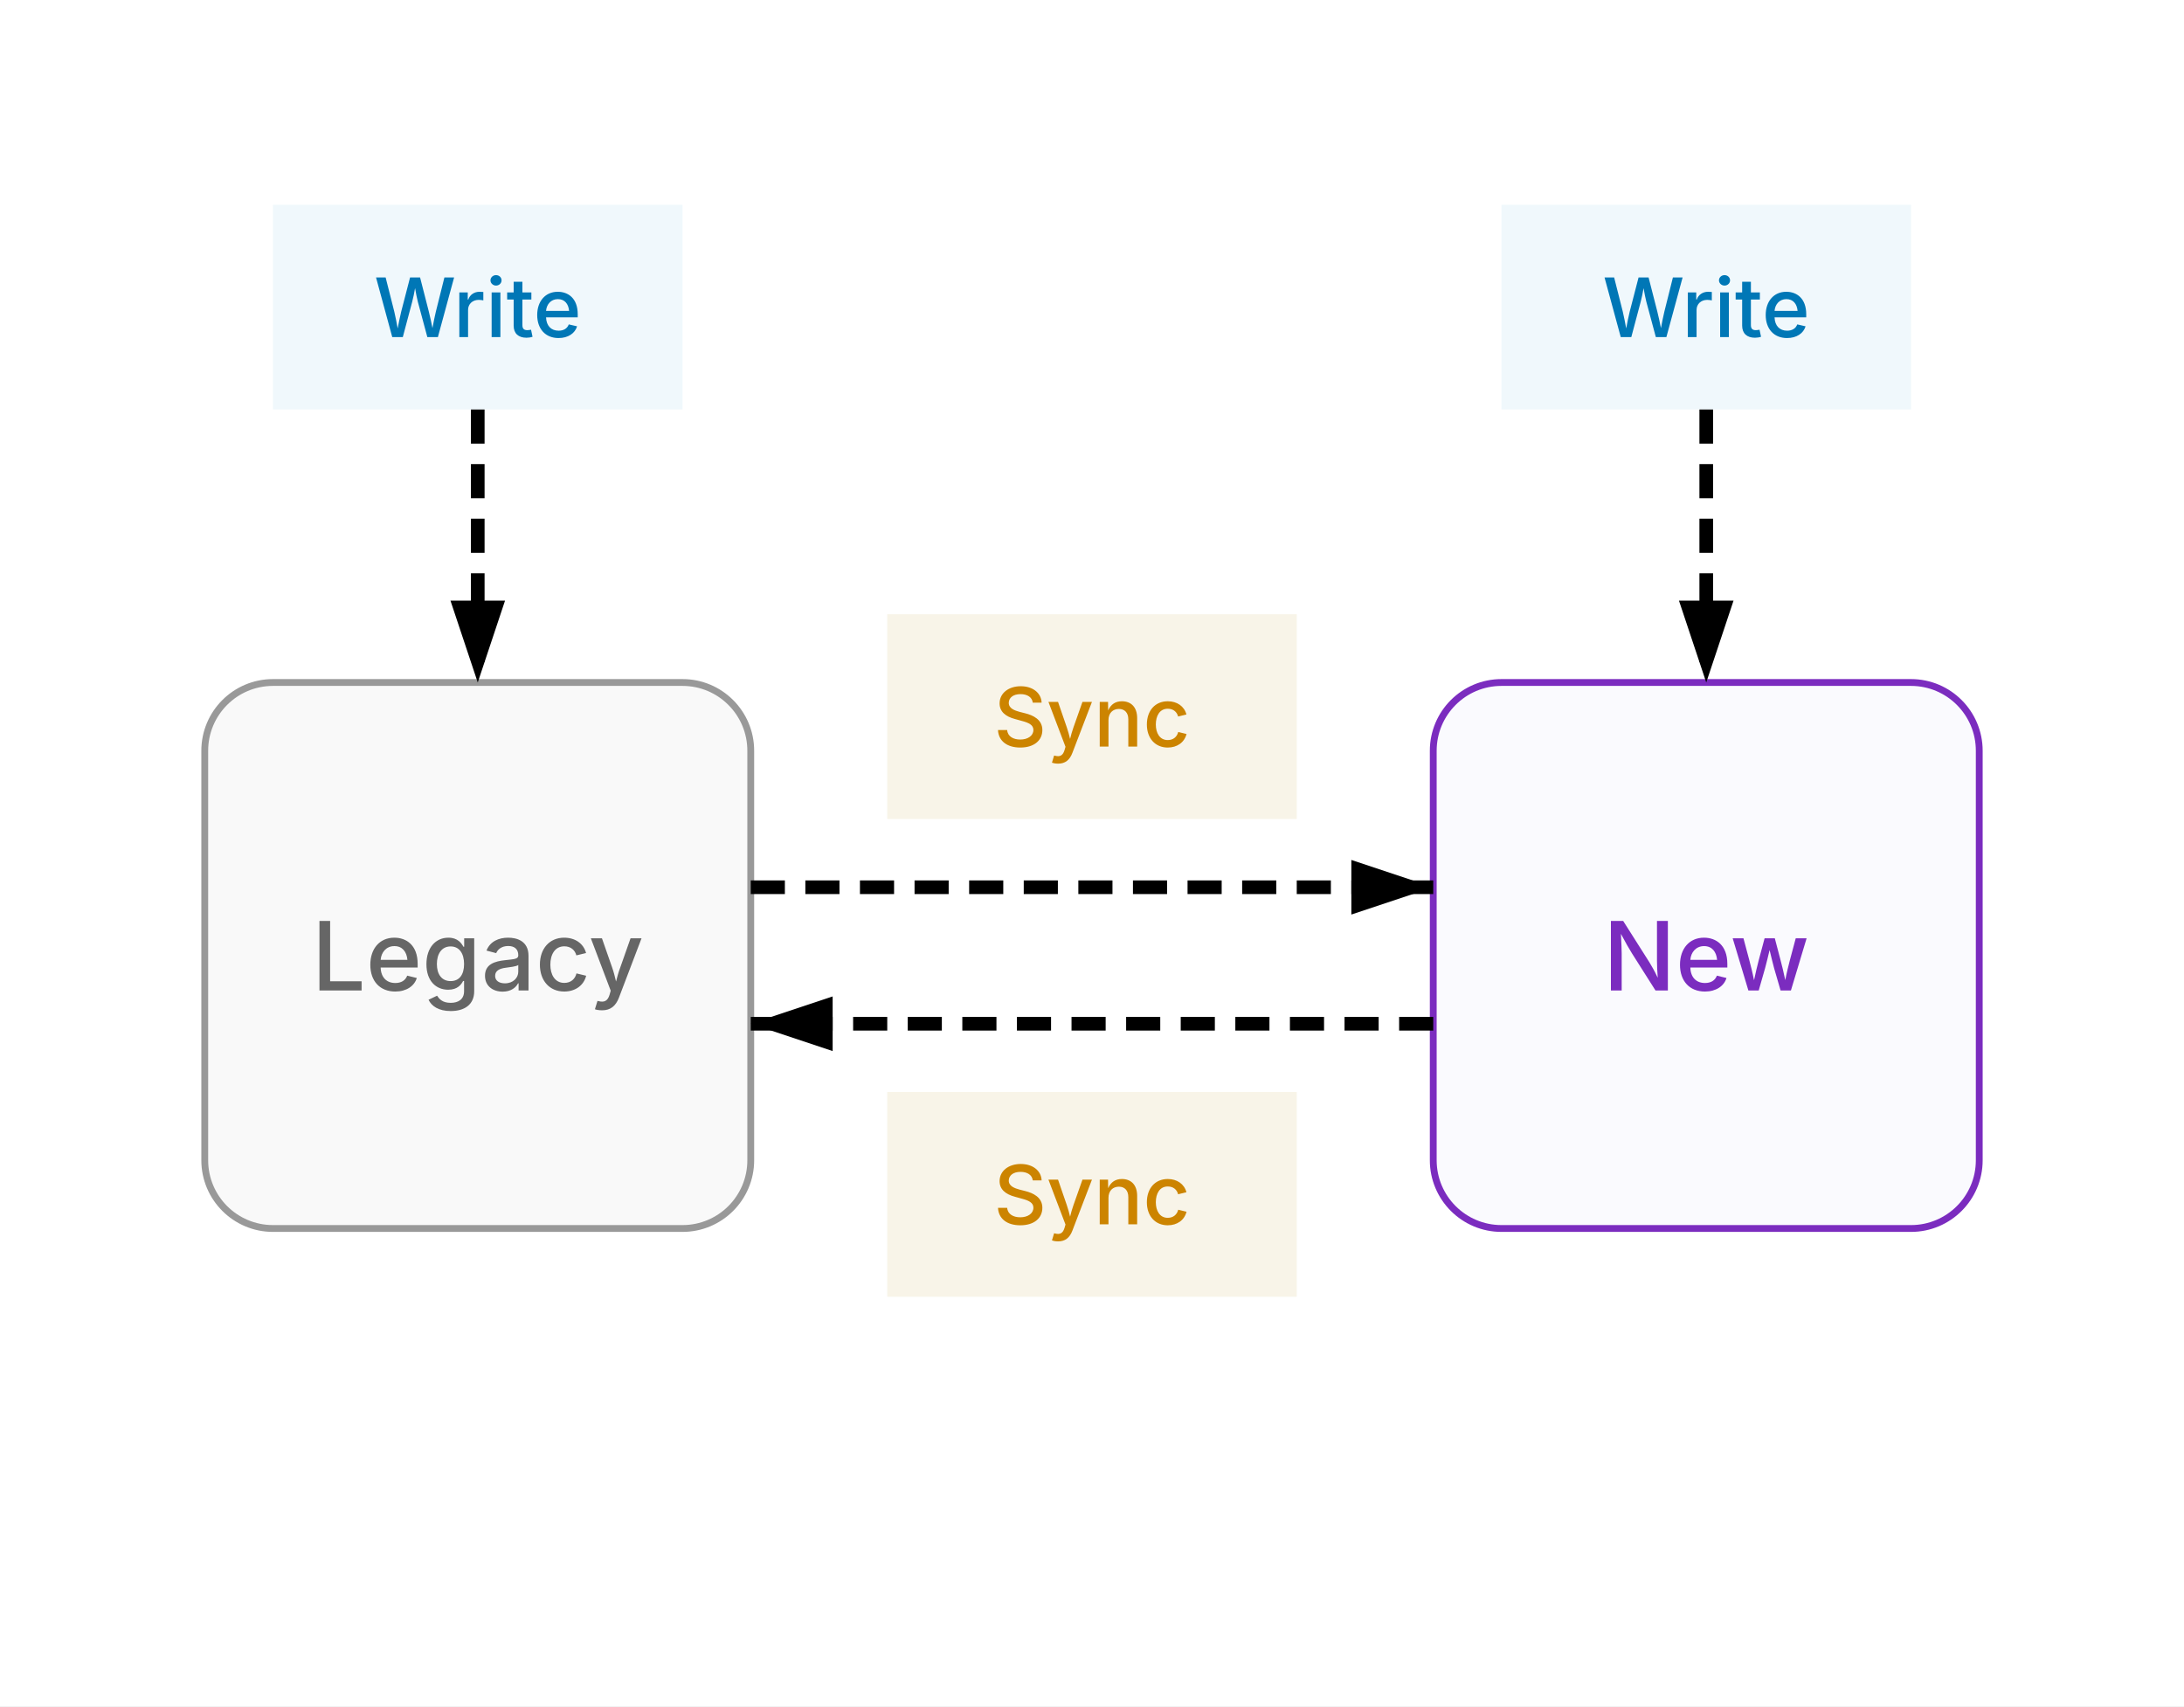
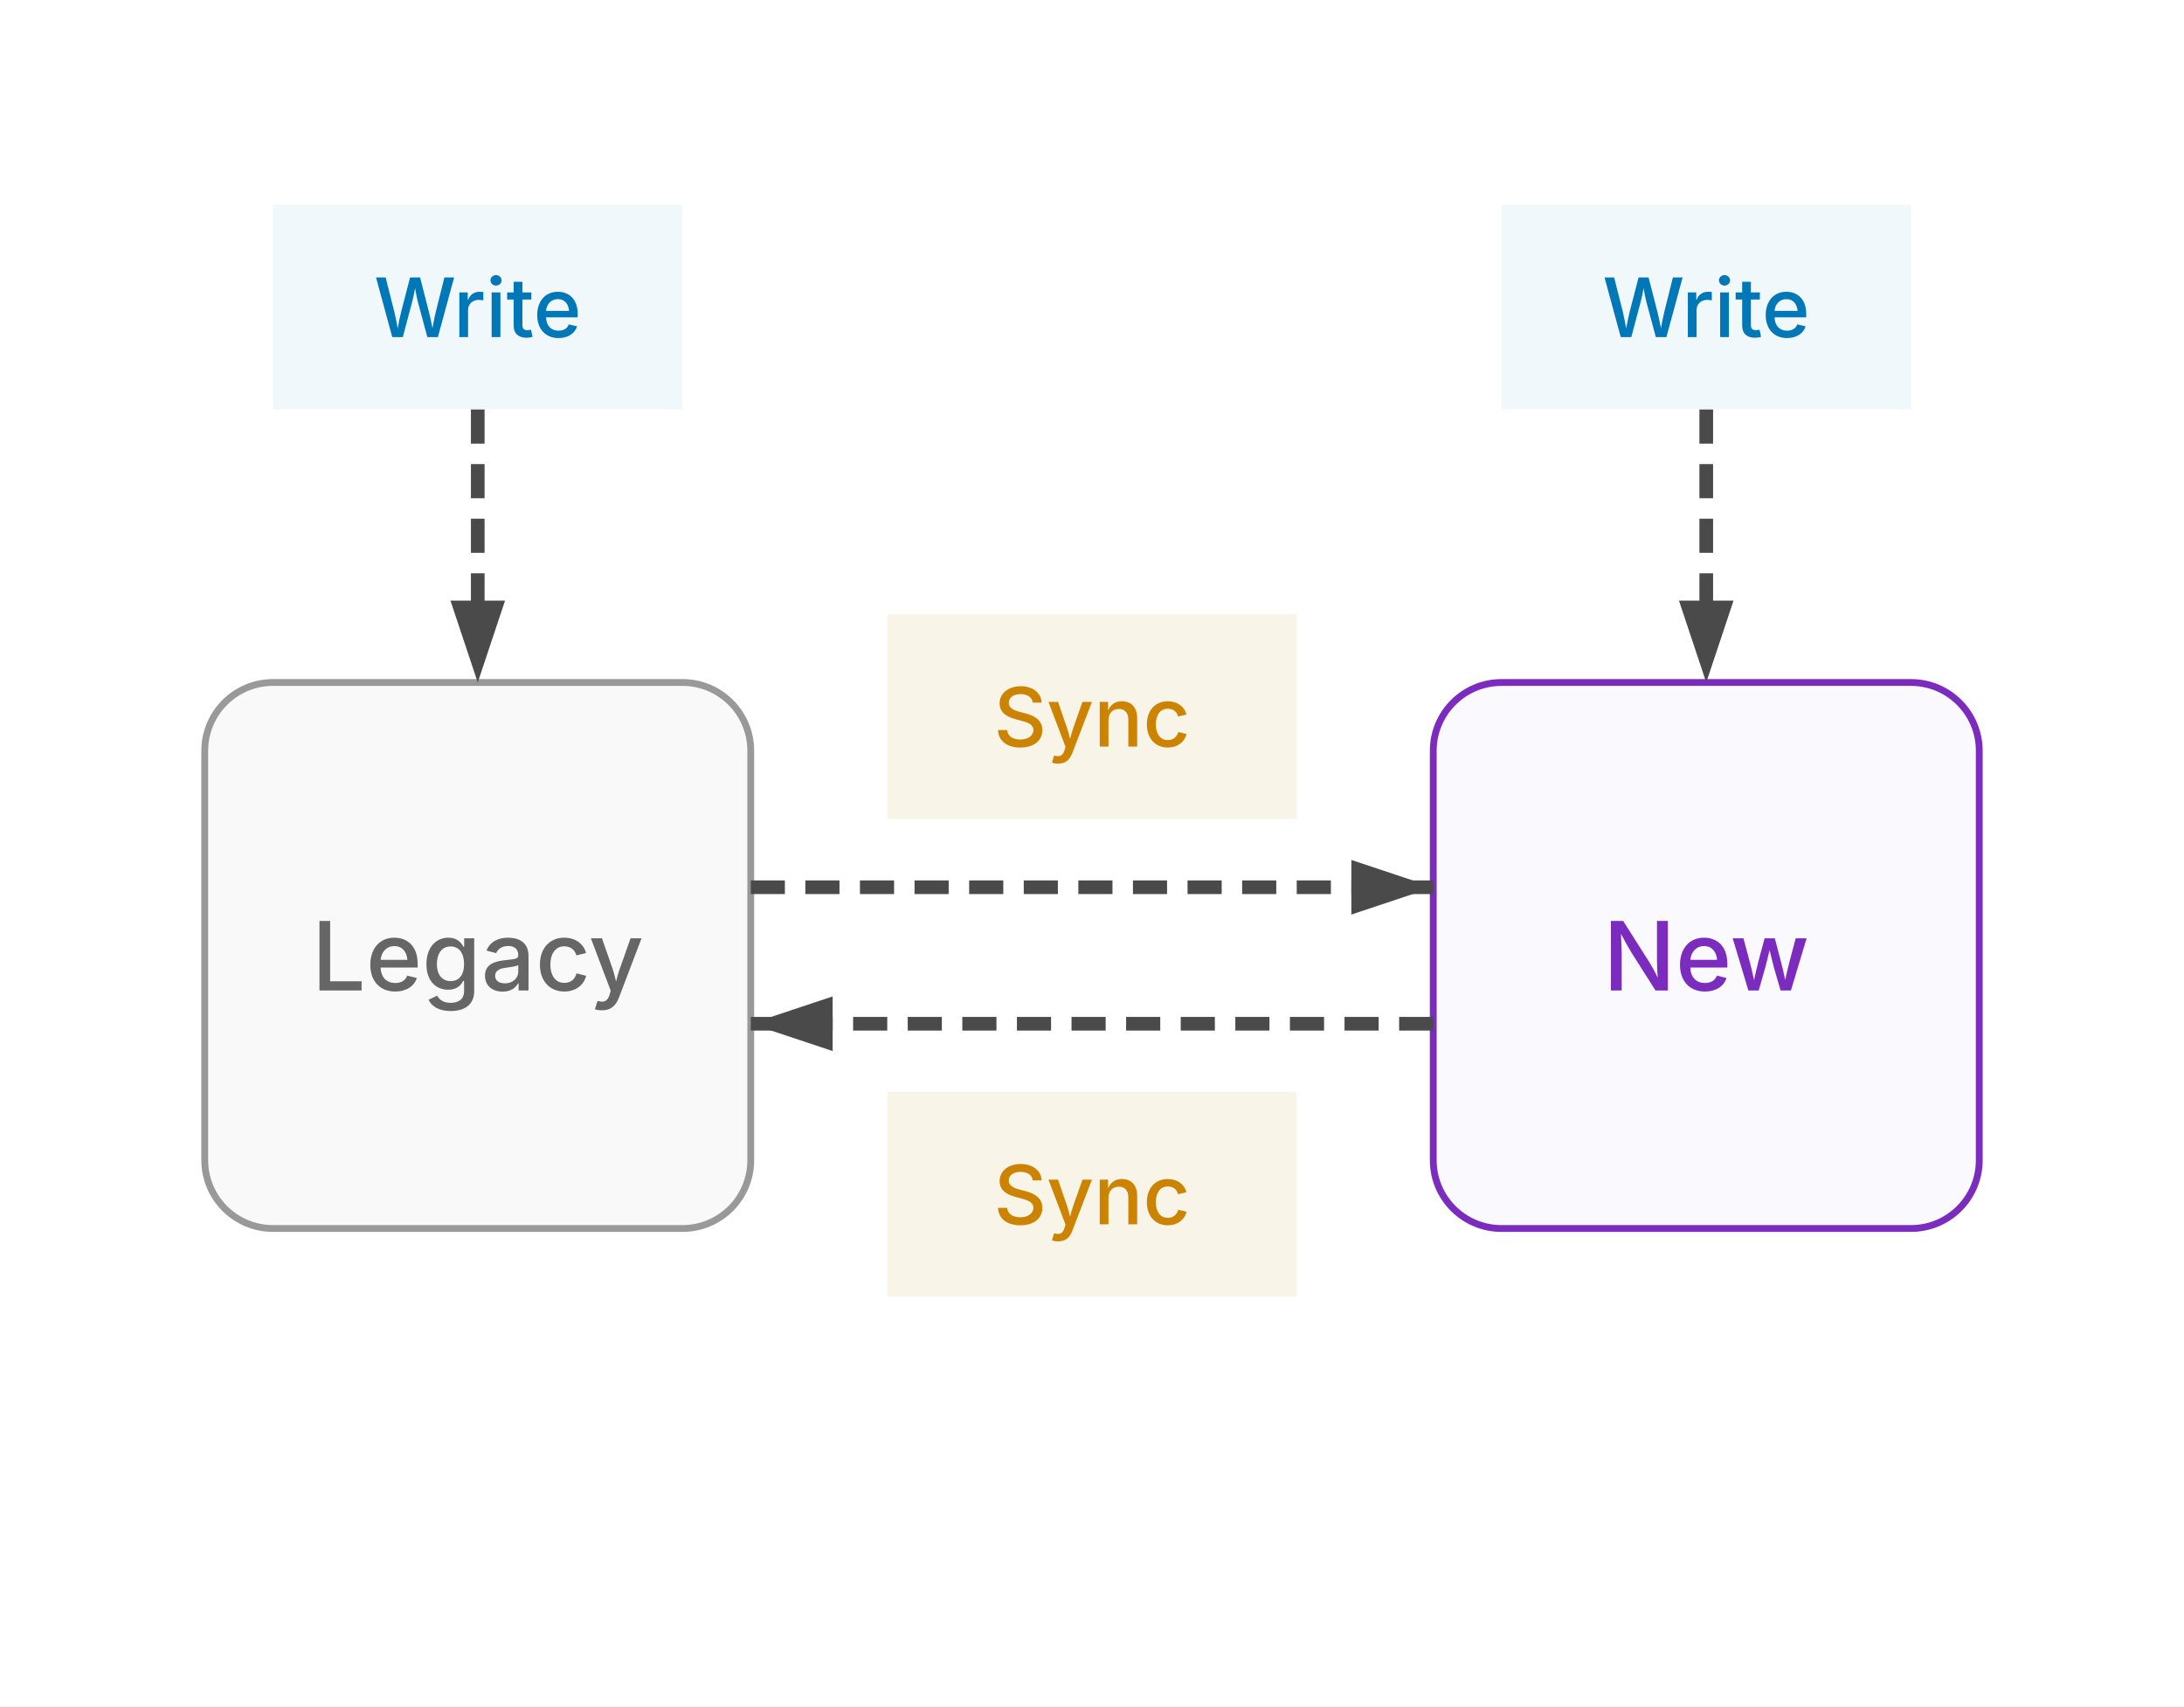
<svg xmlns="http://www.w3.org/2000/svg" width="320" height="250">
  <defs>
    <marker id="arrowhead" markerWidth="12" markerHeight="8" refX="12" refY="4" orient="auto" markerUnits="userSpaceOnUse">
-       <polygon points="0,0 12,4 0,8" fill="#000000" />
+       <polygon points="0,0 12,4 0,8" fill="#4a4a4a" />
    </marker>
  </defs>
  <rect width="320" height="250" fill="#ffffff" />
  <rect x="40" y="30" width="60" height="30" rx="0" fill="#f0f8fc" />
  <text x="70" y="45" text-anchor="middle" dominant-baseline="middle" font-family="Inter, -apple-system, BlinkMacSystemFont, Segoe UI, Roboto, sans-serif" font-size="12" font-weight="500" fill="#0077b6">Write</text>
  <rect x="220" y="30" width="60" height="30" rx="0" fill="#f0f8fc" />
  <text x="250" y="45" text-anchor="middle" dominant-baseline="middle" font-family="Inter, -apple-system, BlinkMacSystemFont, Segoe UI, Roboto, sans-serif" font-size="12" font-weight="500" fill="#0077b6">Write</text>
  <rect x="30" y="100" width="80" height="80" rx="10" fill="#f9f9f9" stroke="#999999" stroke-width="1" />
  <text x="70" y="140" text-anchor="middle" dominant-baseline="middle" font-family="Inter, -apple-system, BlinkMacSystemFont, Segoe UI, Roboto, sans-serif" font-size="14" font-weight="500" fill="#666666">Legacy</text>
  <rect x="210" y="100" width="80" height="80" rx="10" fill="#fafafe" stroke="#7b2cbf" stroke-width="1" />
  <text x="250" y="140" text-anchor="middle" dominant-baseline="middle" font-family="Inter, -apple-system, BlinkMacSystemFont, Segoe UI, Roboto, sans-serif" font-size="14" font-weight="500" fill="#7b2cbf">New</text>
-   <line x1="110" y1="130" x2="210" y2="130" stroke="#000000" stroke-width="2" stroke-dasharray="5,3" marker-end="url(#arrowhead)" />
-   <line x1="210" y1="150" x2="110" y2="150" stroke="#000000" stroke-width="2" stroke-dasharray="5,3" marker-end="url(#arrowhead)" />
+   <line x1="110" y1="130" x2="210" y2="130" stroke="#4a4a4a" stroke-width="2" stroke-dasharray="5,3" marker-end="url(#arrowhead)" />
+   <line x1="210" y1="150" x2="110" y2="150" stroke="#4a4a4a" stroke-width="2" stroke-dasharray="5,3" marker-end="url(#arrowhead)" />
  <rect x="130" y="90" width="60" height="30" rx="0" fill="#f8f4e8" />
  <text x="160" y="105" text-anchor="middle" dominant-baseline="middle" font-family="Inter, -apple-system, BlinkMacSystemFont, Segoe UI, Roboto, sans-serif" font-size="12" font-weight="500" fill="#cc8400">Sync</text>
  <rect x="130" y="160" width="60" height="30" rx="0" fill="#f8f4e8" />
  <text x="160" y="175" text-anchor="middle" dominant-baseline="middle" font-family="Inter, -apple-system, BlinkMacSystemFont, Segoe UI, Roboto, sans-serif" font-size="12" font-weight="500" fill="#cc8400">Sync</text>
-   <line x1="70" y1="60" x2="70" y2="100" stroke="#000000" stroke-width="2" stroke-dasharray="5,3" marker-end="url(#arrowhead)" />
-   <line x1="250" y1="60" x2="250" y2="100" stroke="#000000" stroke-width="2" stroke-dasharray="5,3" marker-end="url(#arrowhead)" />
+   <line x1="70" y1="60" x2="70" y2="100" stroke="#4a4a4a" stroke-width="2" stroke-dasharray="5,3" marker-end="url(#arrowhead)" />
+   <line x1="250" y1="60" x2="250" y2="100" stroke="#4a4a4a" stroke-width="2" stroke-dasharray="5,3" marker-end="url(#arrowhead)" />
</svg>
